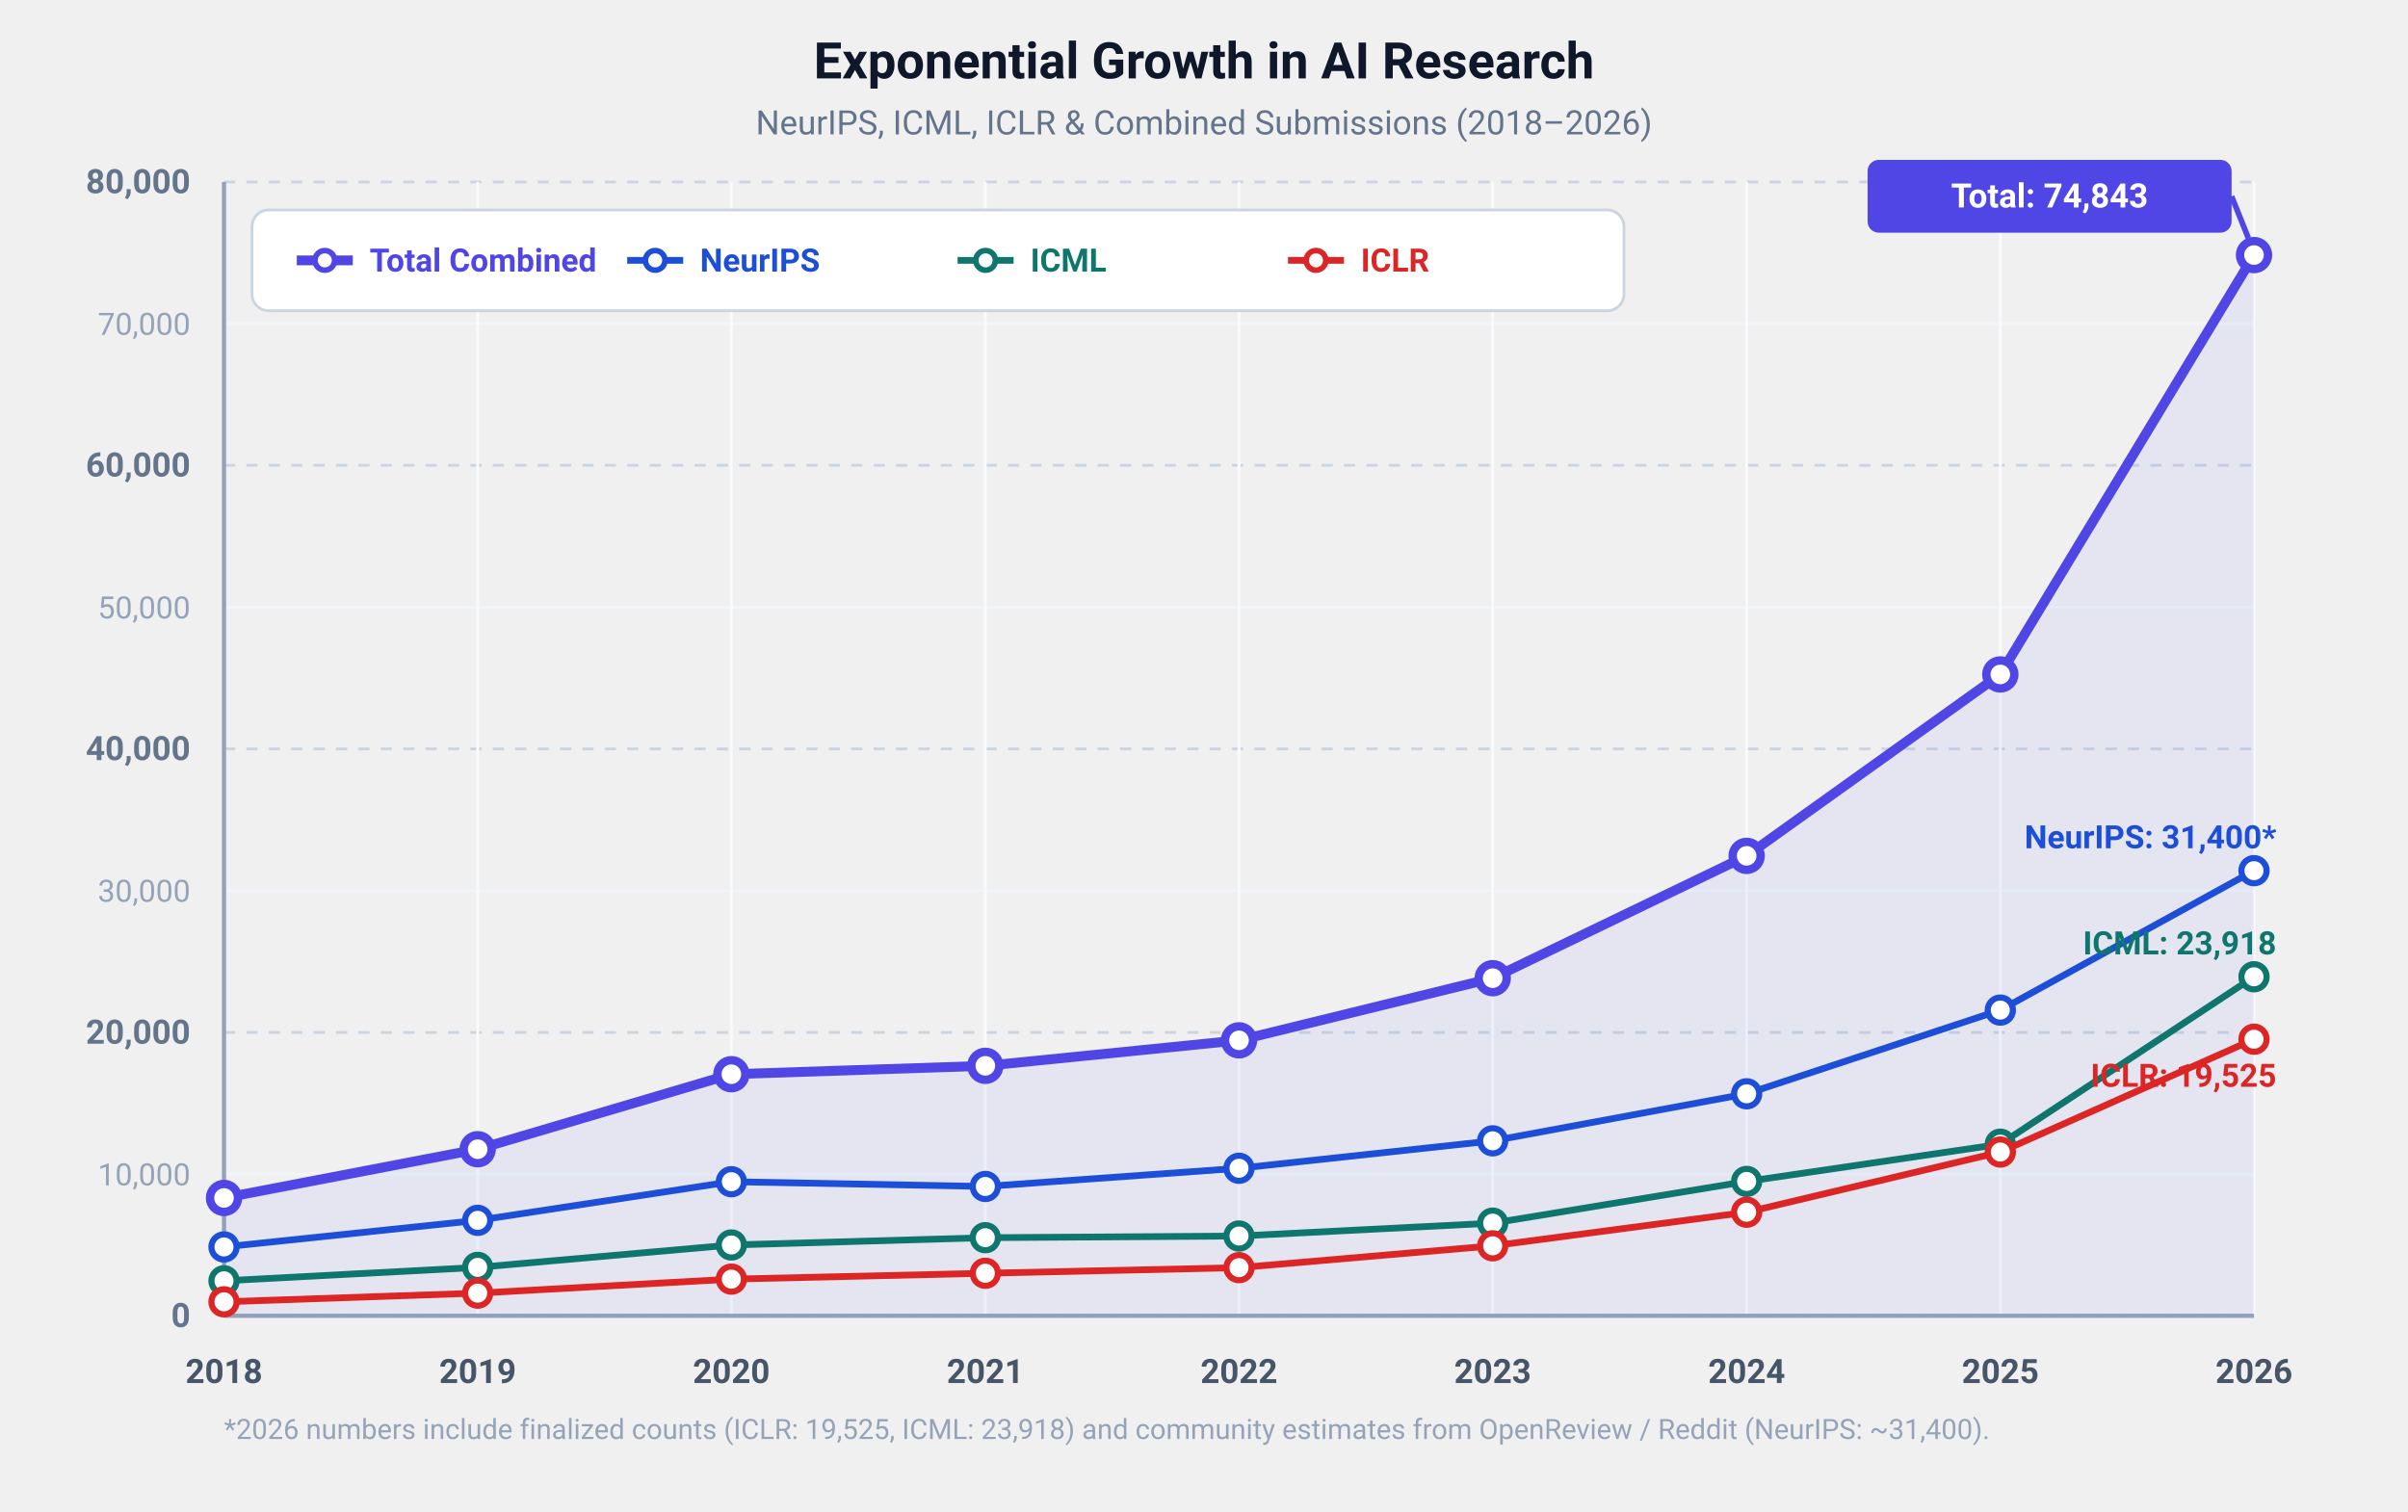
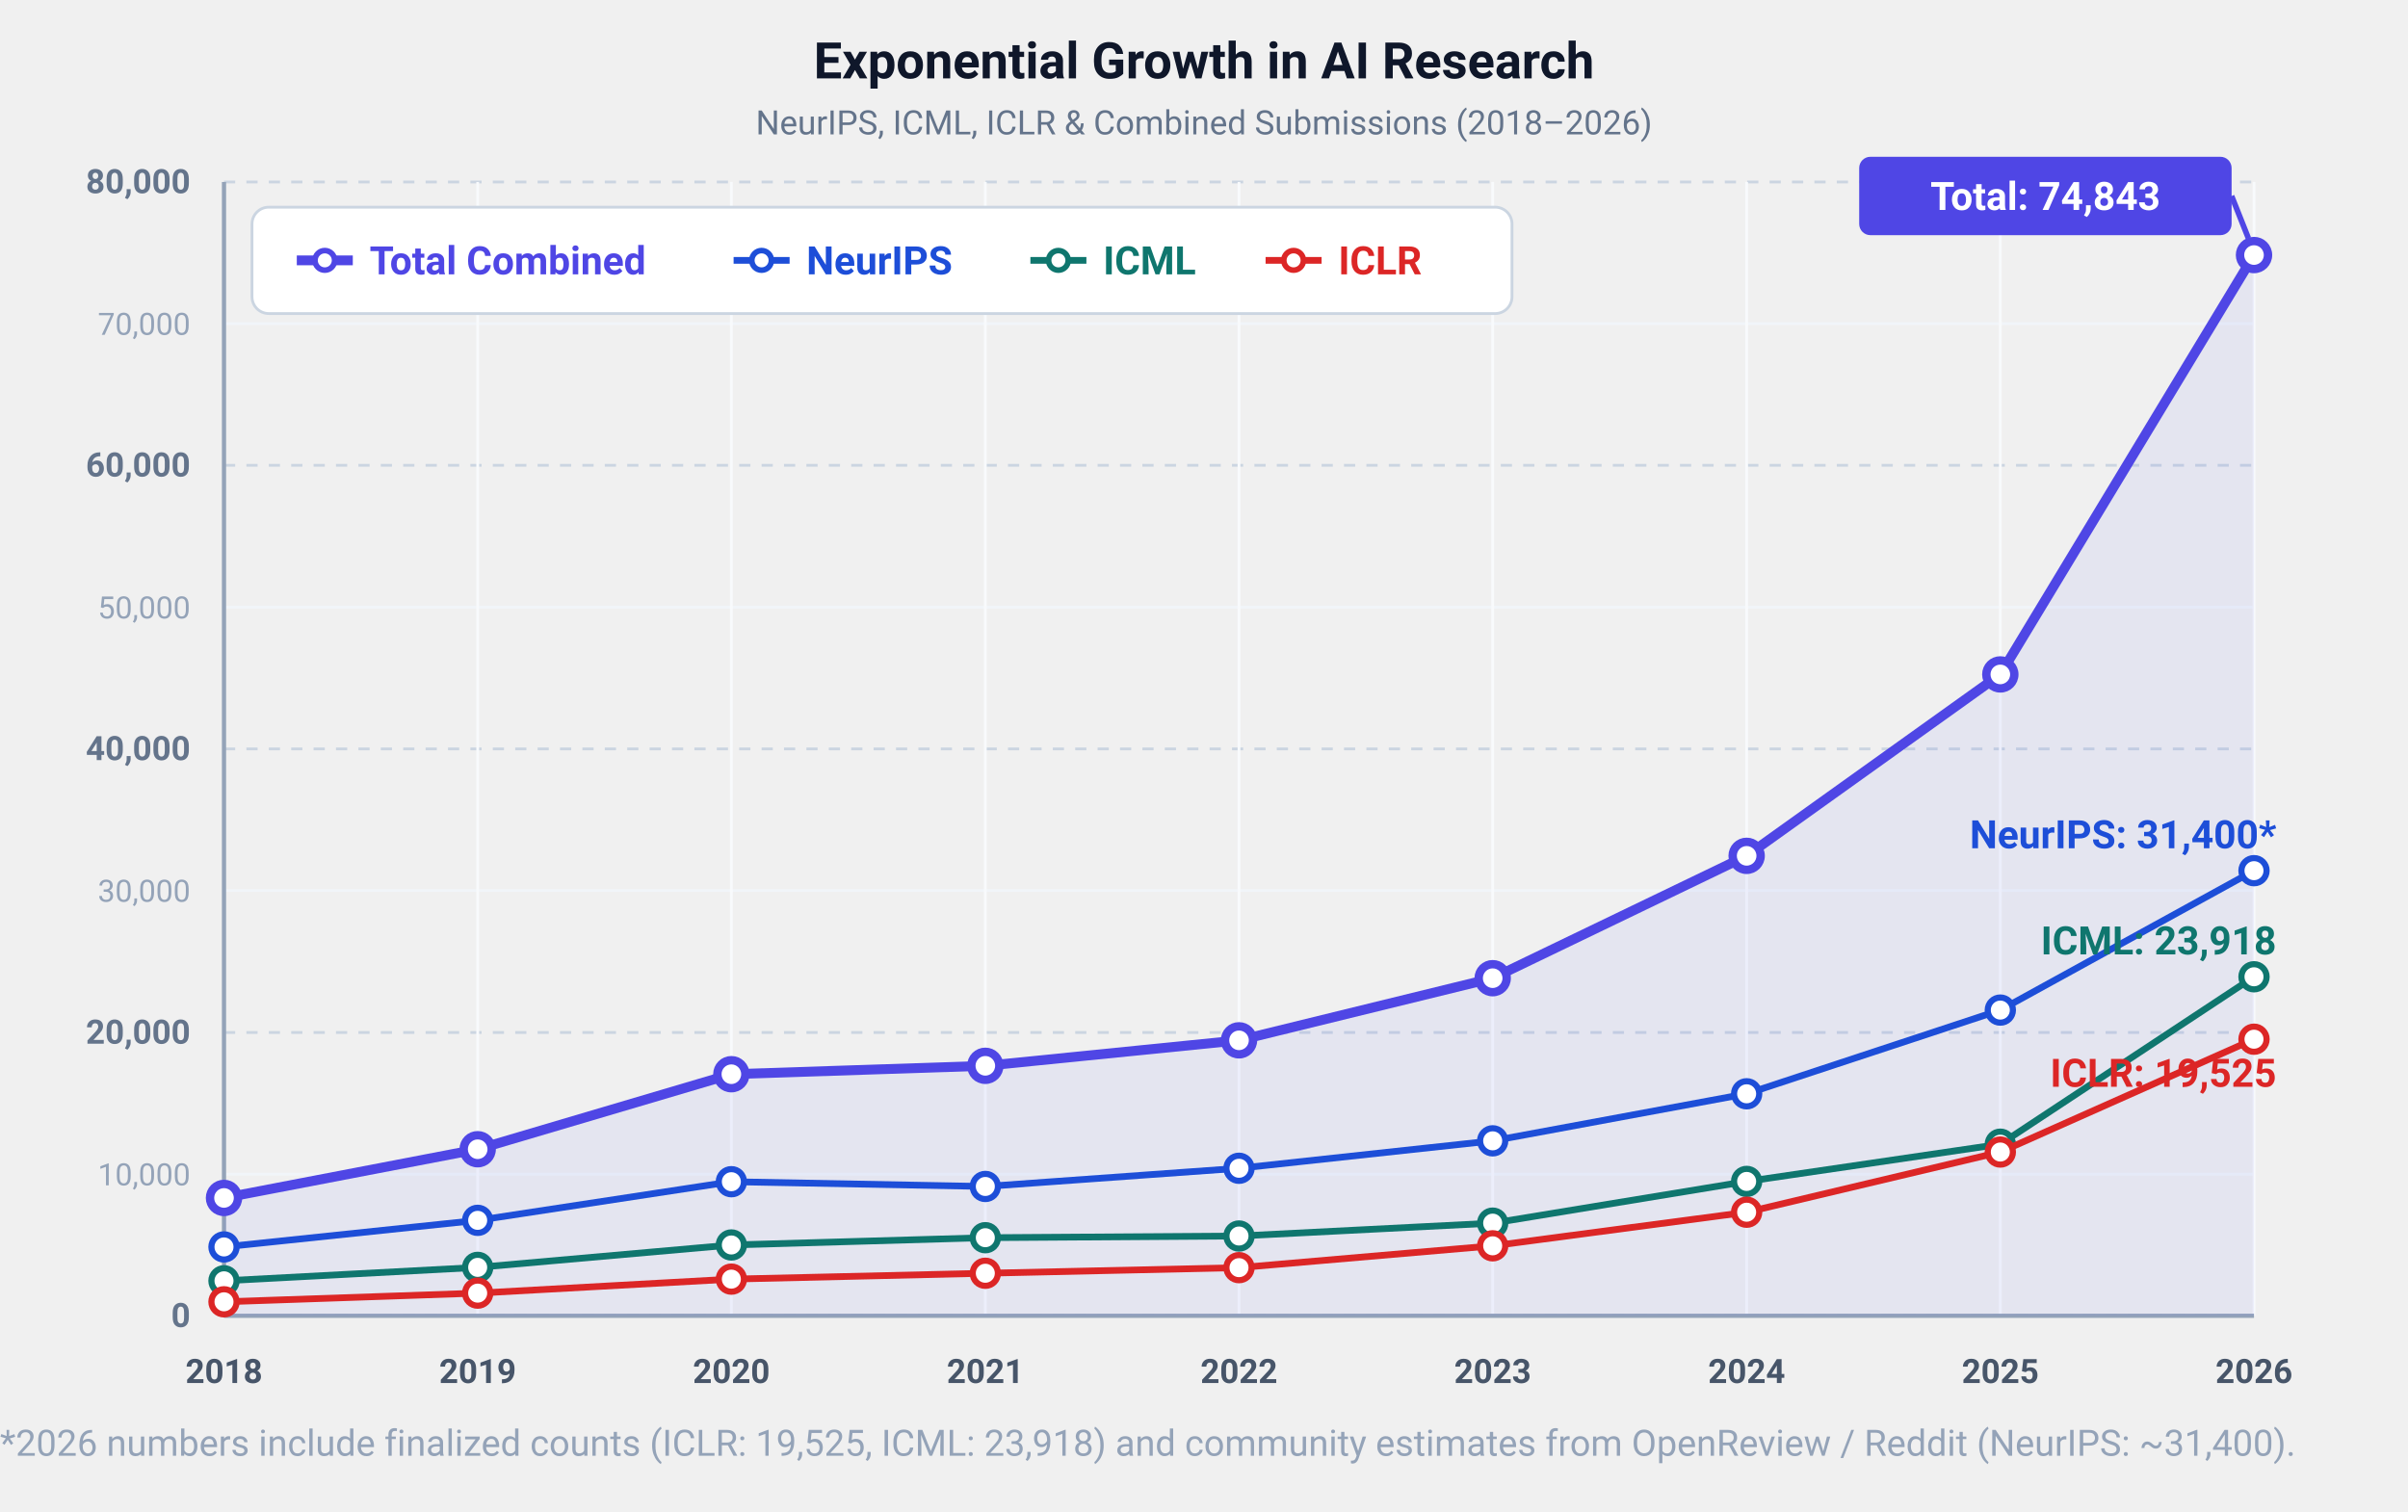
<svg xmlns="http://www.w3.org/2000/svg" viewBox="0 0 860 540" width="100%" height="100%" style="background:#ffffff; font-family: Roboto, -apple-system, BlinkMacSystemFont, sans-serif;">
  <text x="430.0" y="28" text-anchor="middle" font-size="18" font-weight="700" fill="#0f172a">Exponential Growth in AI Research</text>
  <text x="430.0" y="48" text-anchor="middle" font-size="12" fill="#64748b">NeurIPS, ICML, ICLR &amp; Combined Submissions (2018–2026)</text>
  <line x1="80" y1="470.0" x2="805" y2="470.0" stroke="#cbd5e1" stroke-width="1" stroke-dasharray="4,4" />
  <text x="68" y="474.0" text-anchor="end" font-size="12" font-weight="600" fill="#64748b">0</text>
  <line x1="80" y1="368.8" x2="805" y2="368.8" stroke="#cbd5e1" stroke-width="1" stroke-dasharray="4,4" />
  <text x="68" y="372.8" text-anchor="end" font-size="12" font-weight="600" fill="#64748b">20,000</text>
  <line x1="80" y1="267.5" x2="805" y2="267.5" stroke="#cbd5e1" stroke-width="1" stroke-dasharray="4,4" />
  <text x="68" y="271.5" text-anchor="end" font-size="12" font-weight="600" fill="#64748b">40,000</text>
  <line x1="80" y1="166.2" x2="805" y2="166.2" stroke="#cbd5e1" stroke-width="1" stroke-dasharray="4,4" />
  <text x="68" y="170.2" text-anchor="end" font-size="12" font-weight="600" fill="#64748b">60,000</text>
  <line x1="80" y1="65.0" x2="805" y2="65.0" stroke="#cbd5e1" stroke-width="1" stroke-dasharray="4,4" />
  <text x="68" y="69.0" text-anchor="end" font-size="12" font-weight="600" fill="#64748b">80,000</text>
  <line x1="80" y1="419.4" x2="805" y2="419.4" stroke="#f1f5f9" stroke-width="1" />
  <text x="68" y="423.4" text-anchor="end" font-size="11" fill="#94a3b8">10,000</text>
  <line x1="80" y1="318.1" x2="805" y2="318.1" stroke="#f1f5f9" stroke-width="1" />
  <text x="68" y="322.1" text-anchor="end" font-size="11" fill="#94a3b8">30,000</text>
  <line x1="80" y1="216.9" x2="805" y2="216.9" stroke="#f1f5f9" stroke-width="1" />
  <text x="68" y="220.9" text-anchor="end" font-size="11" fill="#94a3b8">50,000</text>
  <line x1="80" y1="115.6" x2="805" y2="115.6" stroke="#f1f5f9" stroke-width="1" />
  <text x="68" y="119.6" text-anchor="end" font-size="11" fill="#94a3b8">70,000</text>
  <line x1="80.0" y1="65" x2="80.0" y2="470" stroke="#f8fafc" stroke-width="1" />
  <text x="80.0" y="494" text-anchor="middle" font-size="12" font-weight="600" fill="#475569">2018</text>
  <line x1="170.6" y1="65" x2="170.6" y2="470" stroke="#f8fafc" stroke-width="1" />
  <text x="170.6" y="494" text-anchor="middle" font-size="12" font-weight="600" fill="#475569">2019</text>
  <line x1="261.2" y1="65" x2="261.2" y2="470" stroke="#f8fafc" stroke-width="1" />
  <text x="261.2" y="494" text-anchor="middle" font-size="12" font-weight="600" fill="#475569">2020</text>
  <line x1="351.9" y1="65" x2="351.9" y2="470" stroke="#f8fafc" stroke-width="1" />
  <text x="351.9" y="494" text-anchor="middle" font-size="12" font-weight="600" fill="#475569">2021</text>
  <line x1="442.5" y1="65" x2="442.5" y2="470" stroke="#f8fafc" stroke-width="1" />
  <text x="442.5" y="494" text-anchor="middle" font-size="12" font-weight="600" fill="#475569">2022</text>
  <line x1="533.1" y1="65" x2="533.1" y2="470" stroke="#f8fafc" stroke-width="1" />
  <text x="533.1" y="494" text-anchor="middle" font-size="12" font-weight="600" fill="#475569">2023</text>
  <line x1="623.8" y1="65" x2="623.8" y2="470" stroke="#f8fafc" stroke-width="1" />
  <text x="623.8" y="494" text-anchor="middle" font-size="12" font-weight="600" fill="#475569">2024</text>
  <line x1="714.4" y1="65" x2="714.4" y2="470" stroke="#f8fafc" stroke-width="1" />
  <text x="714.4" y="494" text-anchor="middle" font-size="12" font-weight="600" fill="#475569">2025</text>
  <line x1="805.0" y1="65" x2="805.0" y2="470" stroke="#f8fafc" stroke-width="1" />
  <text x="805.0" y="494" text-anchor="middle" font-size="12" font-weight="600" fill="#475569">2026</text>
  <line x1="80" y1="470" x2="805" y2="470" stroke="#94a3b8" stroke-width="1.5" />
  <line x1="80" y1="65" x2="80" y2="470" stroke="#94a3b8" stroke-width="1.5" />
  <polygon points="80.0,427.9 170.6,410.5 261.2,383.7 351.9,380.7 442.5,371.6 533.1,349.4 623.8,305.7 714.4,240.9 805.0,91.1 805.0,470.0 80.0,470.0" fill="#6366f1" fill-opacity="0.08" />
  <polyline points="80.0,427.9 170.6,410.5 261.2,383.7 351.9,380.7 442.5,371.6 533.1,349.4 623.8,305.7 714.4,240.9 805.0,91.1" fill="none" stroke="#4f46e5" stroke-width="3.5" stroke-linecap="round" stroke-linejoin="round" />
  <circle cx="80.0" cy="427.9" r="5" fill="#ffffff" stroke="#4f46e5" stroke-width="3" />
  <circle cx="170.6" cy="410.5" r="5" fill="#ffffff" stroke="#4f46e5" stroke-width="3" />
  <circle cx="261.2" cy="383.7" r="5" fill="#ffffff" stroke="#4f46e5" stroke-width="3" />
  <circle cx="351.9" cy="380.7" r="5" fill="#ffffff" stroke="#4f46e5" stroke-width="3" />
  <circle cx="442.5" cy="371.6" r="5" fill="#ffffff" stroke="#4f46e5" stroke-width="3" />
  <circle cx="533.1" cy="349.4" r="5" fill="#ffffff" stroke="#4f46e5" stroke-width="3" />
  <circle cx="623.8" cy="305.7" r="5" fill="#ffffff" stroke="#4f46e5" stroke-width="3" />
  <circle cx="714.4" cy="240.9" r="5" fill="#ffffff" stroke="#4f46e5" stroke-width="3" />
  <circle cx="805.0" cy="91.1" r="5" fill="#ffffff" stroke="#4f46e5" stroke-width="3" />
-   <rect x="667.0" y="57.107" width="130" height="26" rx="4" fill="#4f46e5" />
-   <text x="732.0" y="74.107" text-anchor="middle" font-size="12" font-weight="700" fill="#ffffff">Total: 74,843</text>
-   <line x1="797.0" y1="70.107" x2="803.0" y2="85.107" stroke="#4f46e5" stroke-width="2" />
+   <rect x="664.0" y="56.0" width="133" height="28" rx="4" fill="#4f46e5" />
+   <text x="730.5" y="75.0" text-anchor="middle" font-size="14" font-weight="700" fill="#ffffff">Total: 74,843</text>
+   <line x1="797.0" y1="70.0" x2="803.0" y2="85.107" stroke="#4f46e5" stroke-width="2" />
  <polyline points="80.0,445.4 170.6,435.9 261.2,422.1 351.9,423.8 442.5,417.3 533.1,407.5 623.8,390.7 714.4,360.8 805.0,311.0" fill="none" stroke="#1d4ed8" stroke-width="2.4" stroke-linecap="round" stroke-linejoin="round" />
  <circle cx="80.0" cy="445.4" r="4.5" fill="#ffffff" stroke="#1d4ed8" stroke-width="2.2" />
  <circle cx="170.6" cy="435.9" r="4.5" fill="#ffffff" stroke="#1d4ed8" stroke-width="2.2" />
  <circle cx="261.2" cy="422.1" r="4.5" fill="#ffffff" stroke="#1d4ed8" stroke-width="2.2" />
  <circle cx="351.9" cy="423.8" r="4.5" fill="#ffffff" stroke="#1d4ed8" stroke-width="2.2" />
  <circle cx="442.5" cy="417.3" r="4.5" fill="#ffffff" stroke="#1d4ed8" stroke-width="2.2" />
  <circle cx="533.1" cy="407.5" r="4.5" fill="#ffffff" stroke="#1d4ed8" stroke-width="2.2" />
  <circle cx="623.8" cy="390.7" r="4.5" fill="#ffffff" stroke="#1d4ed8" stroke-width="2.2" />
  <circle cx="714.4" cy="360.8" r="4.5" fill="#ffffff" stroke="#1d4ed8" stroke-width="2.2" />
  <circle cx="805.0" cy="311.0" r="4.5" fill="#ffffff" stroke="#1d4ed8" stroke-width="2.2" />
  <polyline points="80.0,457.5 170.6,452.7 261.2,444.7 351.9,442.1 442.5,441.5 533.1,436.9 623.8,422.0 714.4,408.7 805.0,348.9" fill="none" stroke="#0f766e" stroke-width="2.4" stroke-linecap="round" stroke-linejoin="round" />
  <circle cx="80.0" cy="457.5" r="4.5" fill="#ffffff" stroke="#0f766e" stroke-width="2.2" />
  <circle cx="170.6" cy="452.7" r="4.5" fill="#ffffff" stroke="#0f766e" stroke-width="2.2" />
  <circle cx="261.2" cy="444.7" r="4.5" fill="#ffffff" stroke="#0f766e" stroke-width="2.2" />
  <circle cx="351.9" cy="442.1" r="4.5" fill="#ffffff" stroke="#0f766e" stroke-width="2.2" />
  <circle cx="442.5" cy="441.5" r="4.5" fill="#ffffff" stroke="#0f766e" stroke-width="2.2" />
  <circle cx="533.1" cy="436.9" r="4.5" fill="#ffffff" stroke="#0f766e" stroke-width="2.2" />
  <circle cx="623.8" cy="422.0" r="4.5" fill="#ffffff" stroke="#0f766e" stroke-width="2.2" />
  <circle cx="714.4" cy="408.7" r="4.5" fill="#ffffff" stroke="#0f766e" stroke-width="2.2" />
  <circle cx="805.0" cy="348.9" r="4.5" fill="#ffffff" stroke="#0f766e" stroke-width="2.2" />
  <polyline points="80.0,465.0 170.6,461.9 261.2,456.9 351.9,454.8 442.5,452.8 533.1,445.0 623.8,433.0 714.4,411.5 805.0,371.2" fill="none" stroke="#dc2626" stroke-width="2.4" stroke-linecap="round" stroke-linejoin="round" />
  <circle cx="80.0" cy="465.0" r="4.5" fill="#ffffff" stroke="#dc2626" stroke-width="2.2" />
  <circle cx="170.6" cy="461.9" r="4.5" fill="#ffffff" stroke="#dc2626" stroke-width="2.2" />
  <circle cx="261.2" cy="456.9" r="4.5" fill="#ffffff" stroke="#dc2626" stroke-width="2.2" />
  <circle cx="351.9" cy="454.8" r="4.5" fill="#ffffff" stroke="#dc2626" stroke-width="2.2" />
  <circle cx="442.5" cy="452.8" r="4.5" fill="#ffffff" stroke="#dc2626" stroke-width="2.2" />
  <circle cx="533.1" cy="445.0" r="4.5" fill="#ffffff" stroke="#dc2626" stroke-width="2.2" />
  <circle cx="623.8" cy="433.0" r="4.5" fill="#ffffff" stroke="#dc2626" stroke-width="2.2" />
  <circle cx="714.4" cy="411.5" r="4.5" fill="#ffffff" stroke="#dc2626" stroke-width="2.2" />
  <circle cx="805.0" cy="371.2" r="4.5" fill="#ffffff" stroke="#dc2626" stroke-width="2.2" />
-   <text x="813.0" y="303.0" text-anchor="end" font-size="11.5" font-weight="bold" fill="#1d4ed8">NeurIPS: 31,400*</text>
-   <text x="813.0" y="340.9" text-anchor="end" font-size="11.5" font-weight="bold" fill="#0f766e">ICML: 23,918</text>
-   <text x="813.0" y="388.2" text-anchor="end" font-size="11.5" font-weight="bold" fill="#dc2626">ICLR: 19,525</text>
-   <rect x="90" y="75" width="490" height="36" rx="6" fill="#ffffff" stroke="#cbd5e1" stroke-width="1" />
+   <text x="813.0" y="303.0" text-anchor="end" font-size="14" font-weight="bold" fill="#1d4ed8">NeurIPS: 31,400*</text>
+   <text x="813.0" y="340.9" text-anchor="end" font-size="14" font-weight="bold" fill="#0f766e">ICML: 23,918</text>
+   <text x="813.0" y="388.2" text-anchor="end" font-size="14" font-weight="bold" fill="#dc2626">ICLR: 19,525</text>
+   <rect x="90" y="74" width="450" height="38" rx="6" fill="#ffffff" stroke="#cbd5e1" stroke-width="1" />
  <line x1="106" y1="93" x2="126" y2="93" stroke="#4f46e5" stroke-width="3.5" />
  <circle cx="116" cy="93" r="3.5" fill="#ffffff" stroke="#4f46e5" stroke-width="2" />
-   <text x="132" y="97" font-size="11.5" font-weight="600" fill="#4f46e5">Total Combined</text>
-   <line x1="224" y1="93" x2="244" y2="93" stroke="#1d4ed8" stroke-width="2.4" />
-   <circle cx="234" cy="93" r="3.5" fill="#ffffff" stroke="#1d4ed8" stroke-width="2" />
-   <text x="250" y="97" font-size="11.5" font-weight="600" fill="#1d4ed8">NeurIPS</text>
-   <line x1="342" y1="93" x2="362" y2="93" stroke="#0f766e" stroke-width="2.4" />
-   <circle cx="352" cy="93" r="3.5" fill="#ffffff" stroke="#0f766e" stroke-width="2" />
-   <text x="368" y="97" font-size="11.5" font-weight="600" fill="#0f766e">ICML</text>
-   <line x1="460" y1="93" x2="480" y2="93" stroke="#dc2626" stroke-width="2.4" />
-   <circle cx="470" cy="93" r="3.5" fill="#ffffff" stroke="#dc2626" stroke-width="2" />
-   <text x="486" y="97" font-size="11.5" font-weight="600" fill="#dc2626">ICLR</text>
-   <text x="80" y="514" text-anchor="start" font-size="10" fill="#94a3b8">*2026 numbers include finalized counts (ICLR: 19,525, ICML: 23,918) and community estimates from OpenReview / Reddit (NeurIPS: ~31,400).</text>
+   <text x="132" y="98" font-size="14" font-weight="600" fill="#4f46e5">Total Combined</text>
+   <line x1="262" y1="93" x2="282" y2="93" stroke="#1d4ed8" stroke-width="2.4" />
+   <circle cx="272" cy="93" r="3.5" fill="#ffffff" stroke="#1d4ed8" stroke-width="2" />
+   <text x="288" y="98" font-size="14" font-weight="600" fill="#1d4ed8">NeurIPS</text>
+   <line x1="368" y1="93" x2="388" y2="93" stroke="#0f766e" stroke-width="2.4" />
+   <circle cx="378" cy="93" r="3.5" fill="#ffffff" stroke="#0f766e" stroke-width="2" />
+   <text x="394" y="98" font-size="14" font-weight="600" fill="#0f766e">ICML</text>
+   <line x1="452" y1="93" x2="472" y2="93" stroke="#dc2626" stroke-width="2.4" />
+   <circle cx="462" cy="93" r="3.5" fill="#ffffff" stroke="#dc2626" stroke-width="2" />
+   <text x="478" y="98" font-size="14" font-weight="600" fill="#dc2626">ICLR</text>
+   <text x="00" y="520" text-anchor="start" font-size="13" fill="#94a3b8">*2026 numbers include finalized counts (ICLR: 19,525, ICML: 23,918) and community estimates from OpenReview / Reddit (NeurIPS: ~31,400).</text>
</svg>
